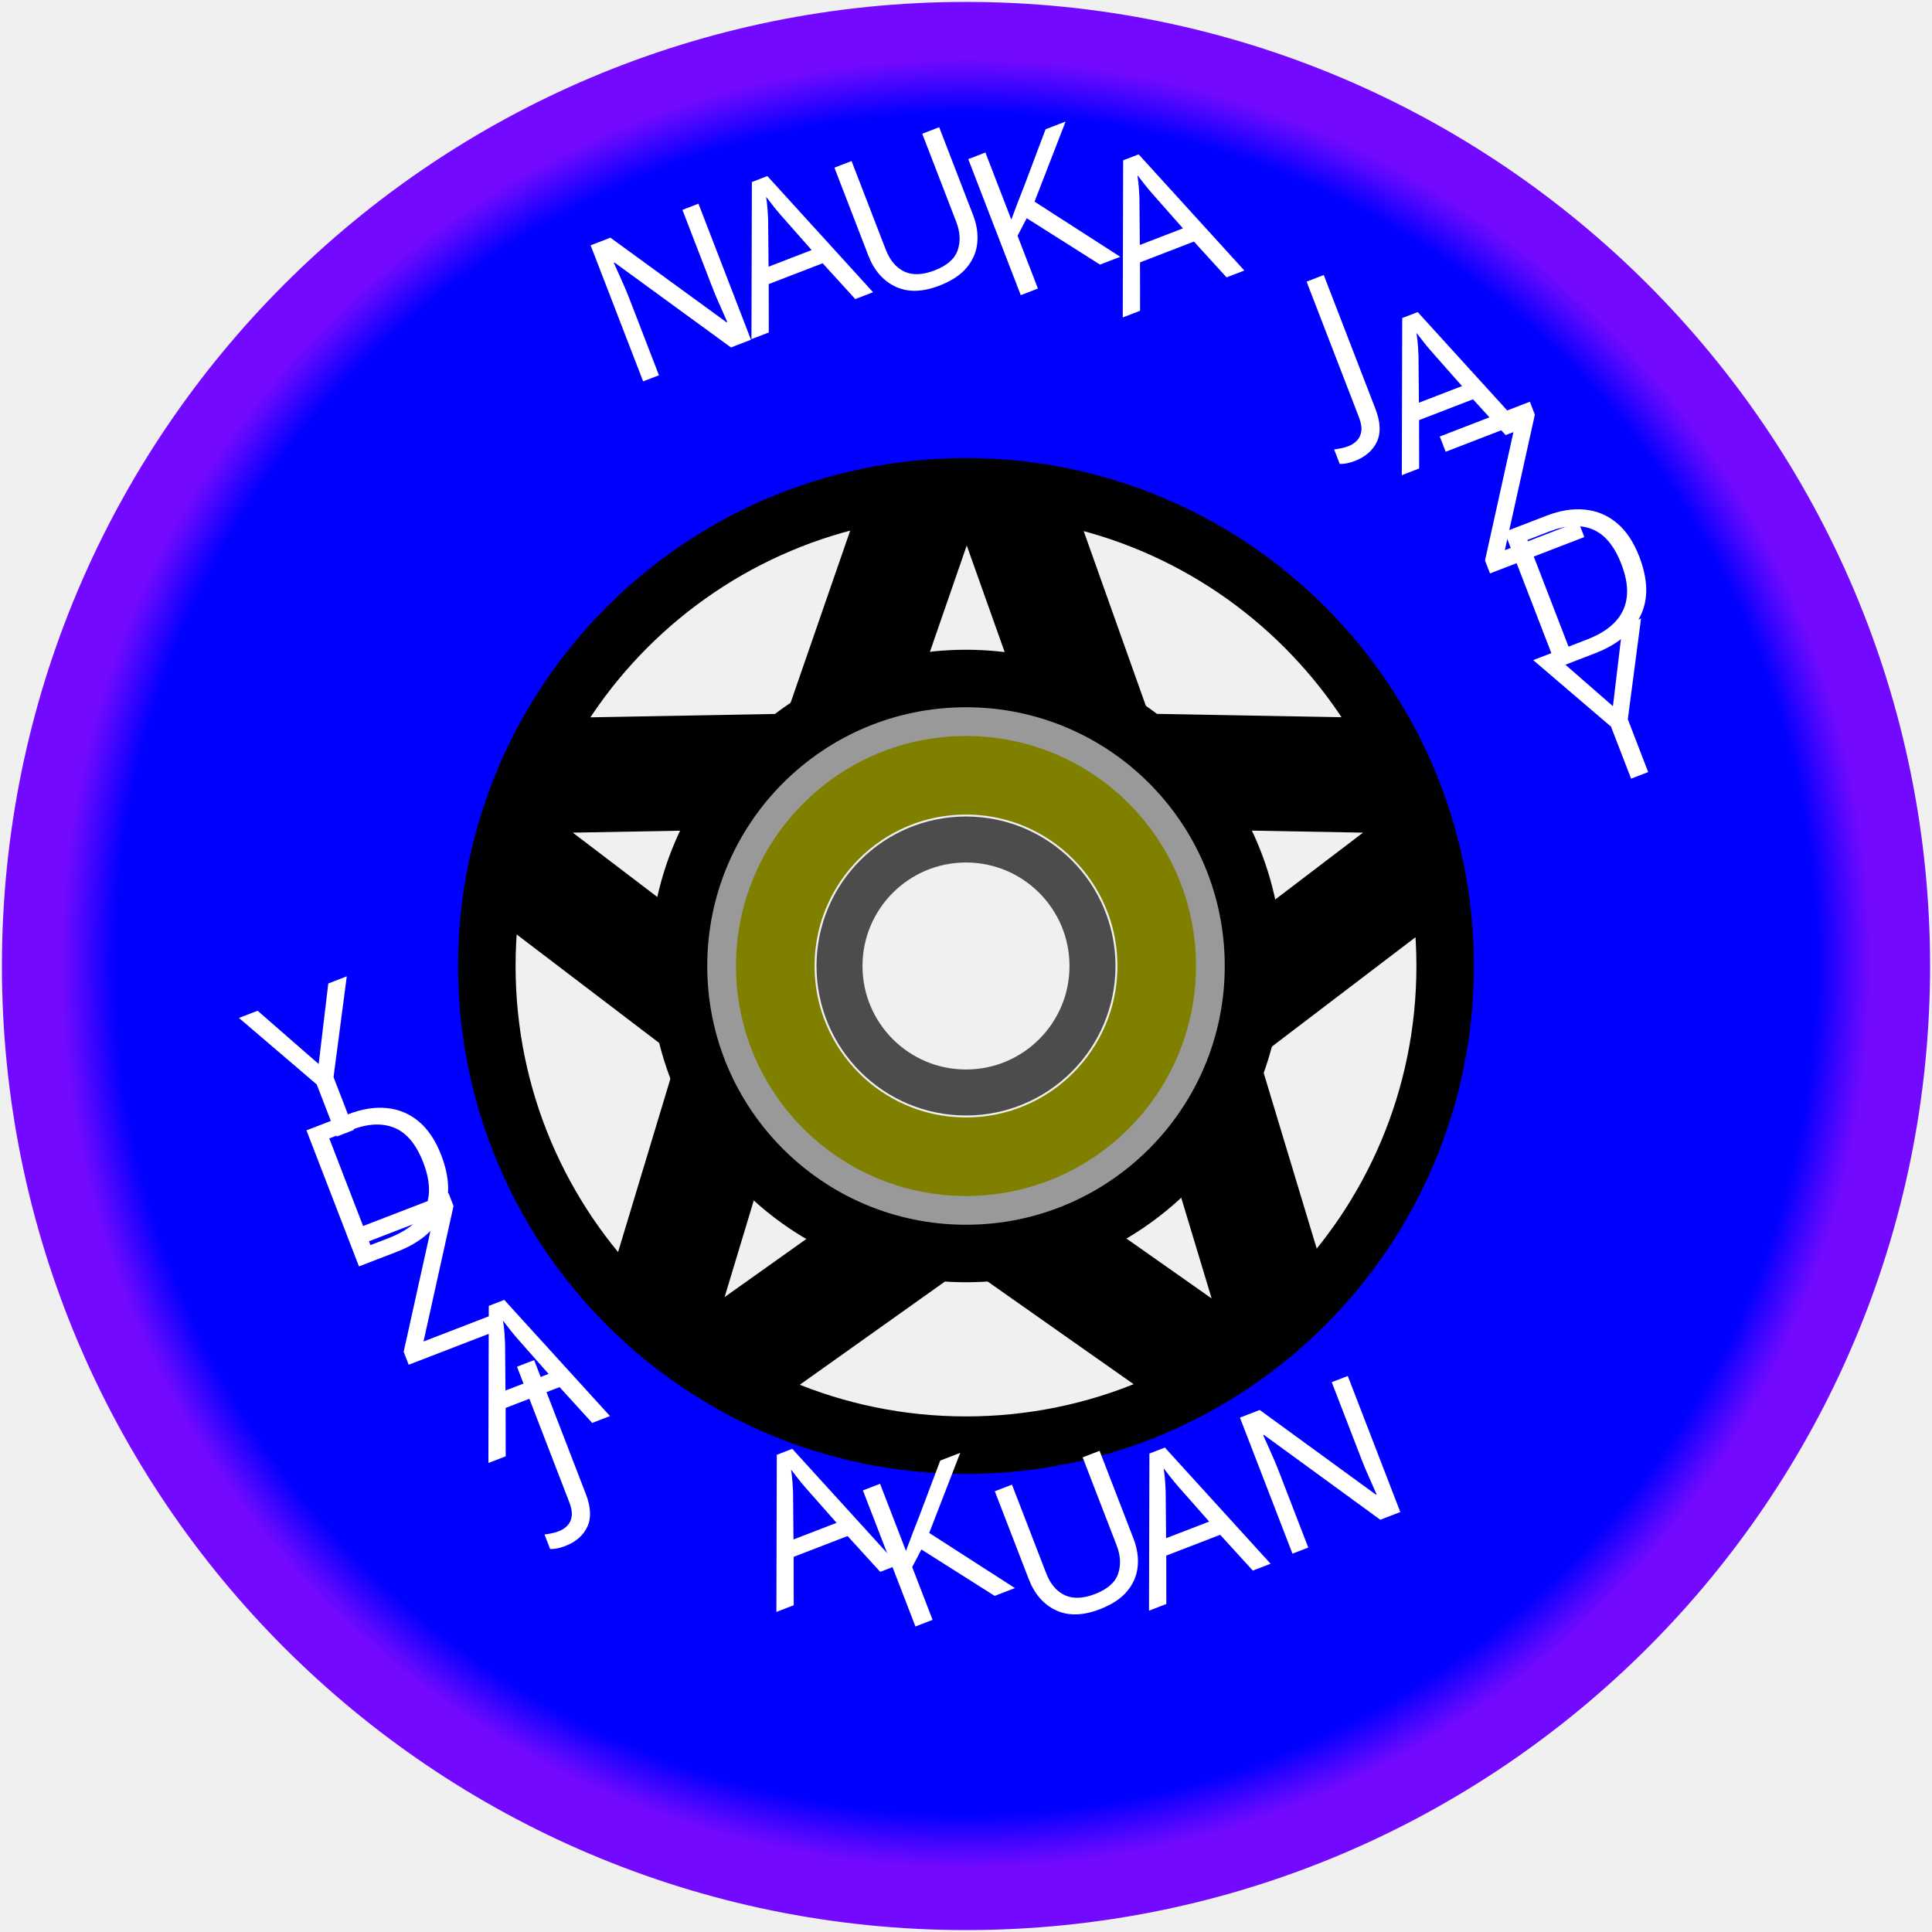
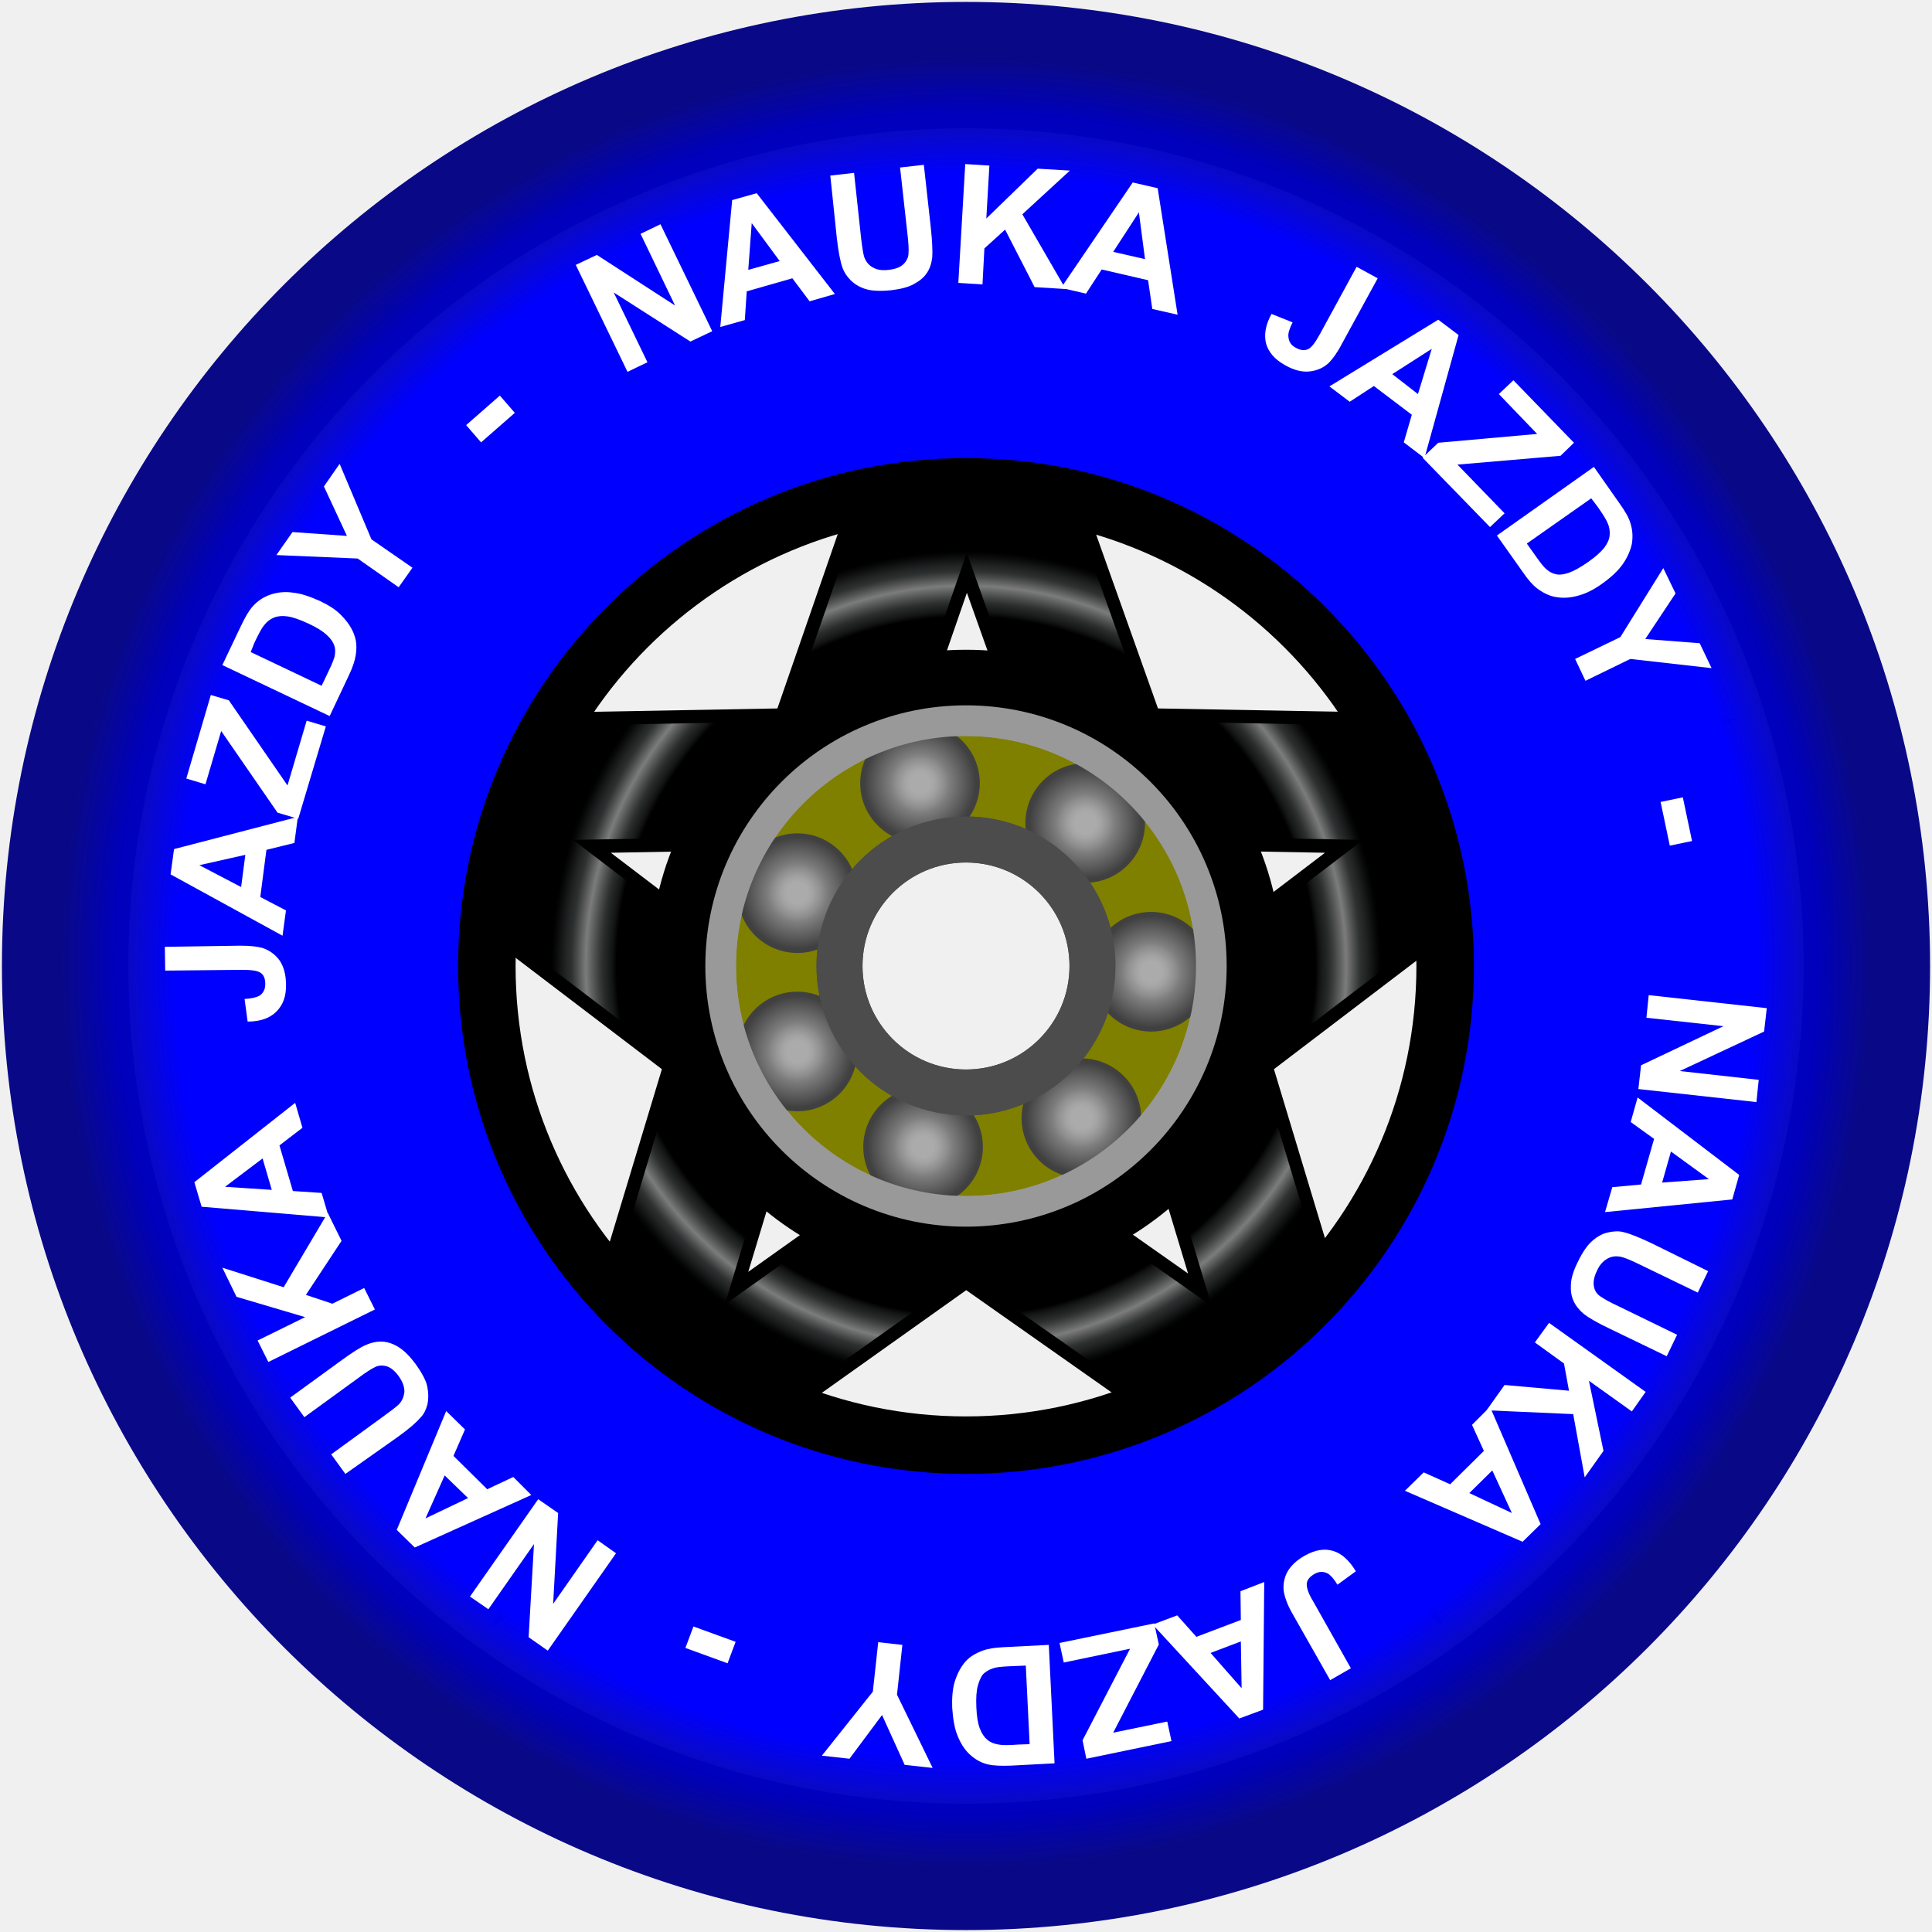
- <svg xmlns="http://www.w3.org/2000/svg" version="1.1" id="Warstwa_1" x="0px" y="0px" width="504px" height="504px" viewBox="0 0 504 504" enable-background="new 0 0 504 504" xml:space="preserve">
-   <g>
-     <polygon id="svg_19" fill="none" stroke="#000000" stroke-width="30" points="252,97 289,201 399,203 311,270 343,376 252,312    162,376 194,270 106,203 216,201 252,97 289,201  " />
-     <radialGradient id="svg_3_1_" cx="-143.642" cy="534.904" r="0.5" gradientTransform="matrix(470 0 0 -470 67763.617 251656.609)" gradientUnits="userSpaceOnUse">
-       <stop offset="0.94" style="stop-color:#0000FF" />
-       <stop offset="1" style="stop-color:#6E00FF;stop-opacity:0.961" />
-     </radialGradient>
-     <circle id="svg_3" fill="none" stroke="url(#svg_3_1_)" stroke-width="33" cx="252" cy="252" r="235" />
-     <circle id="svg_4" fill="none" stroke="#4C4C4C" stroke-width="12" cx="252" cy="252" r="33" />
-     <circle id="svg_5" fill="none" stroke="#7F7F00" stroke-width="21" cx="252" cy="252" r="50" />
-     <circle id="svg_7" fill="none" stroke="#999999" stroke-width="8" cx="252" cy="252" r="64" />
-     <circle id="svg_8" fill="none" stroke="#0000FF" stroke-width="99" cx="252" cy="252" r="170" />
-     <circle id="svg_1" fill="none" stroke="#000000" stroke-width="15" cx="252" cy="252" r="75" />
-     <circle id="svg_2" fill="none" stroke="#000000" stroke-width="15" cx="252" cy="252" r="125" />
+ <svg xmlns="http://www.w3.org/2000/svg" xmlns:xlink="http://www.w3.org/1999/xlink" version="1.1" x="0px" y="0px" width="504px" height="504px" viewBox="0 0 504 504" style="enable-background:new 0 0 504 504;" xml:space="preserve">
+   <g id="Warstwa_1">
+     <g>
+       <polygon id="svg_19" style="fill:none;stroke:#000000;stroke-width:36.85;" points="252,99 289,203 399,205 311,272 343,378     252,314 162,378 194,272 106,205 216,203 252,99 289,203   " />
+       <g>
+         <defs>
+           <path id="SVGID_1_" d="M135,415.6l41.7-138L62.6,190.8l142.7-2.6l46.6-134.5l47.8,134.5l142.8,2.6l-114.1,86.8l41.6,137.6      L252,332.4L135,415.6z M252,295.6l64.1,45.1l-22.4-74.4l61.9-47.2l-77.2-1.4l-26.2-73.5l-25.4,73.5l-77.3,1.4l61.9,47.2      l-22.3,74L252,295.6z" />
+         </defs>
+         <clipPath id="SVGID_2_">
+           <use xlink:href="#SVGID_1_" style="overflow:visible;" />
+         </clipPath>
+         <radialGradient id="SVGID_3_" cx="252" cy="252" r="108.269" gradientUnits="userSpaceOnUse">
+           <stop offset="0.842" style="stop-color:#000000;stop-opacity:0.2" />
+           <stop offset="0.844" style="stop-color:#101111;stop-opacity:0.247" />
+           <stop offset="0.848" style="stop-color:#202222;stop-opacity:0.315" />
+           <stop offset="0.852" style="stop-color:#2B2D2D;stop-opacity:0.4" />
+           <stop offset="0.859" style="stop-color:#313434;stop-opacity:0.519" />
+           <stop offset="0.876" style="stop-color:#333636;stop-opacity:0.85" />
+           <stop offset="0.885" style="stop-color:#444646;stop-opacity:0.883" />
+           <stop offset="0.916" style="stop-color:#7C7C7C" />
+           <stop offset="0.951" style="stop-color:#333636;stop-opacity:0.9" />
+           <stop offset="0.966" style="stop-color:#303333;stop-opacity:0.68" />
+           <stop offset="0.978" style="stop-color:#272929;stop-opacity:0.508" />
+           <stop offset="0.989" style="stop-color:#171919;stop-opacity:0.352" />
+           <stop offset="1" style="stop-color:#010101;stop-opacity:0.207" />
+           <stop offset="1" style="stop-color:#000000;stop-opacity:0.2" />
+         </radialGradient>
+         <path style="clip-path:url(#SVGID_2_);fill:url(#SVGID_3_);" d="M252,360.3c-59.7,0-108.3-48.6-108.3-108.3     c0-59.7,48.6-108.3,108.3-108.3c59.7,0,108.3,48.6,108.3,108.3C360.3,311.7,311.7,360.3,252,360.3z M252,163.7     c-48.7,0-88.3,39.6-88.3,88.3c0,48.7,39.6,88.3,88.3,88.3c48.7,0,88.3-39.6,88.3-88.3C340.3,203.3,300.7,163.7,252,163.7z" />
+       </g>
+       <radialGradient id="svg_3_1_" cx="-143.642" cy="534.904" r="0.5" gradientTransform="matrix(470 0 0 -470 67763.617 251656.609)" gradientUnits="userSpaceOnUse">
+         <stop offset="0.94" style="stop-color:#0000BD" />
+         <stop offset="1" style="stop-color:#000084;stop-opacity:0.961" />
+       </radialGradient>
+       <circle id="svg_3" style="fill:none;stroke:url(#svg_3_1_);stroke-width:33;" cx="252" cy="252" r="235" />
+       <circle id="svg_5" style="fill:none;stroke:#7F7F00;stroke-width:22.677;" cx="252" cy="252" r="49.6" />
+       <circle id="svg_4" style="fill:none;stroke:#4C4C4C;stroke-width:12;" cx="252" cy="252" r="33" />
+       <circle id="svg_7" style="fill:none;stroke:#999999;stroke-width:8;" cx="252" cy="252" r="64" />
+       <radialGradient id="svg_8_1_" cx="252" cy="252" r="219.5" gradientUnits="userSpaceOnUse">
+         <stop offset="0.114" style="stop-color:#0000FF" />
+         <stop offset="0.891" style="stop-color:#0000FF" />
+         <stop offset="0.94" style="stop-color:#0000FF" />
+         <stop offset="1" style="stop-color:#0000BE;stop-opacity:0.961" />
+       </radialGradient>
+       <circle id="svg_8" style="fill:none;stroke:url(#svg_8_1_);stroke-width:99;" cx="252" cy="252" r="170" />
+       <circle id="svg_1" style="fill:none;stroke:#000000;stroke-width:15;" cx="252" cy="252" r="75" />
+       <circle id="svg_2" style="fill:none;stroke:#000000;stroke-width:15;" cx="252" cy="252" r="125" />
+     </g>
  </g>
-   <path fill="none" d="M163.6,101.7c109.9-50.7,195.4-9,234.8,69.7c31.5,62.9,38.3,142.2-21.5,202c-55.1,55.1-142.5,72.9-224.4,25.1  c-77.5-45.1-116.8-163.3-47.8-251.5" />
-   <text transform="matrix(0.9329 -0.3601 0.3601 0.9329 162.9514 101.3499)">
-     <tspan x="0" y="0" fill="#FFFFFF" font-family="'MyriadPro-Bold'" font-size="53.279">N</tspan>
-     <tspan x="35.5" y="-0.1" fill="#FFFFFF" font-family="'MyriadPro-Bold'" font-size="53.279" rotate="8.2">A</tspan>
-     <tspan x="67" y="4" fill="#FFFFFF" font-family="'MyriadPro-Bold'" font-size="53.279" rotate="17.6">U</tspan>
-     <tspan x="100" y="14.5" fill="#FFFFFF" font-family="'MyriadPro-Bold'" font-size="53.279" rotate="28.8">K</tspan>
-     <tspan x="127.9" y="29.5" fill="#FFFFFF" font-family="'MyriadPro-Bold'" font-size="53.279" rotate="41.1">A</tspan>
-     <tspan x="152.7" y="52.1" fill="#FFFFFF" font-family="'MyriadPro-Bold'" font-size="53.279" rotate="49.4"> </tspan>
-     <tspan x="159.4" y="59.9" fill="#FFFFFF" font-family="'MyriadPro-Bold'" font-size="53.279" rotate="53.3"> </tspan>
-     <tspan x="165.5" y="68" fill="#FFFFFF" font-family="'MyriadPro-Bold'" font-size="53.279" rotate="57.2"> </tspan>
-     <tspan x="171.1" y="76.1" fill="#FFFFFF" font-family="'MyriadPro-Bold'" font-size="53.279" rotate="62.8">J</tspan>
-     <tspan x="181" y="94.1" fill="#FFFFFF" font-family="'MyriadPro-Bold'" font-size="53.279" rotate="72.2">A</tspan>
-     <tspan x="191.2" y="126.3" fill="#FFFFFF" font-family="'MyriadPro-Bold'" font-size="53.279" rotate="82">Z</tspan>
-     <tspan x="195.5" y="155.6" fill="#FFFFFF" font-family="'MyriadPro-Bold'" font-size="53.279" rotate="90.1">D</tspan>
-     <tspan x="195.6" y="189.5" fill="#FFFFFF" font-family="'MyriadPro-Bold'" font-size="53.279" rotate="98.2">Y</tspan>
-     <tspan x="190.6" y="220.2" fill="#FFFFFF" font-family="'MyriadPro-Bold'" font-size="53.279" rotate="104.2"> </tspan>
-     <tspan x="188.1" y="230.2" fill="#FFFFFF" font-family="'MyriadPro-Bold'" font-size="53.279" rotate="107.4"> </tspan>
-     <tspan x="185.1" y="240" fill="#FFFFFF" font-family="'MyriadPro-Bold'" font-size="53.279" rotate="110.8"> </tspan>
-     <tspan x="181.5" y="249.5" fill="#FFFFFF" font-family="'MyriadPro-Bold'" font-size="53.279" rotate="114.3"> </tspan>
-     <tspan x="177.3" y="258.8" fill="#FFFFFF" font-family="'MyriadPro-Bold'" font-size="53.279" rotate="118"> </tspan>
-     <tspan x="172.5" y="267.8" fill="#FFFFFF" font-family="'MyriadPro-Bold'" font-size="53.279" rotate="121.8"> </tspan>
-     <tspan x="167.2" y="276.5" fill="#FFFFFF" font-family="'MyriadPro-Bold'" font-size="53.279" rotate="125.7"> </tspan>
-     <tspan x="161.3" y="284.7" fill="#FFFFFF" font-family="'MyriadPro-Bold'" font-size="53.279" rotate="129.6"> </tspan>
-     <tspan x="154.9" y="292.6" fill="#FFFFFF" font-family="'MyriadPro-Bold'" font-size="53.279" rotate="133.6"> </tspan>
-     <tspan x="147.9" y="299.9" fill="#FFFFFF" font-family="'MyriadPro-Bold'" font-size="53.279" rotate="137.6"> </tspan>
-     <tspan x="140.4" y="306.7" fill="#FFFFFF" font-family="'MyriadPro-Bold'" font-size="53.279" rotate="141.6"> </tspan>
-     <tspan x="132.4" y="313.1" fill="#FFFFFF" font-family="'MyriadPro-Bold'" font-size="53.279" rotate="145.5"> </tspan>
-     <tspan x="124.1" y="318.9" fill="#FFFFFF" font-family="'MyriadPro-Bold'" font-size="53.279" rotate="149.2"> </tspan>
-     <tspan x="115.3" y="324.1" fill="#FFFFFF" font-family="'MyriadPro-Bold'" font-size="53.279" rotate="152.8"> </tspan>
-     <tspan x="106.2" y="328.9" fill="#FFFFFF" font-family="'MyriadPro-Bold'" font-size="53.279" rotate="156.8"> </tspan>
-     <tspan x="96.8" y="332.9" fill="#FFFFFF" font-family="'MyriadPro-Bold'" font-size="53.279" rotate="159.4"> </tspan>
-     <tspan x="87.2" y="336.6" fill="#FFFFFF" font-family="'MyriadPro-Bold'" font-size="53.279" rotate="162.6"> </tspan>
-     <tspan x="77.5" y="339.6" fill="#FFFFFF" font-family="'MyriadPro-Bold'" font-size="53.279" rotate="165.8"> </tspan>
-     <tspan x="67.5" y="342.2" fill="#FFFFFF" font-family="'MyriadPro-Bold'" font-size="53.279" rotate="169.1"> </tspan>
-     <tspan x="57.5" y="344.1" fill="#FFFFFF" font-family="'MyriadPro-Bold'" font-size="53.279" rotate="172.3"> </tspan>
-     <tspan x="47.9" y="346.3" fill="#FFFFFF" font-family="'MyriadPro-Bold'" font-size="53.279" rotate="179.6">N</tspan>
-     <tspan x="12.8" y="346.7" fill="#FFFFFF" font-family="'MyriadPro-Bold'" font-size="53.279" rotate="-169.3">A</tspan>
-     <tspan x="-18.3" y="341.2" fill="#FFFFFF" font-family="'MyriadPro-Bold'" font-size="53.279" rotate="-158.9">U</tspan>
-     <tspan x="-50.7" y="328.6" fill="#FFFFFF" font-family="'MyriadPro-Bold'" font-size="53.279" rotate="-148.5">K</tspan>
-     <tspan x="-78" y="312" fill="#FFFFFF" font-family="'MyriadPro-Bold'" font-size="53.279" rotate="-138.7">A</tspan>
-     <tspan x="-103.2" y="289.2" fill="#FFFFFF" font-family="'MyriadPro-Bold'" font-size="53.279" rotate="-132.7"> </tspan>
-     <tspan x="-110.2" y="281.6" fill="#FFFFFF" font-family="'MyriadPro-Bold'" font-size="53.279" rotate="-130"> </tspan>
-     <tspan x="-116.8" y="273.7" fill="#FFFFFF" font-family="'MyriadPro-Bold'" font-size="53.279" rotate="-126.7"> </tspan>
-     <tspan x="-123" y="266" fill="#FFFFFF" font-family="'MyriadPro-Bold'" font-size="53.279" rotate="-120.9">J</tspan>
-     <tspan x="-134.1" y="248.7" fill="#FFFFFF" font-family="'MyriadPro-Bold'" font-size="53.279" rotate="-111.5">A</tspan>
-     <tspan x="-146.3" y="217.3" fill="#FFFFFF" font-family="'MyriadPro-Bold'" font-size="53.279" rotate="-101.1">Z</tspan>
-     <tspan x="-152.3" y="188.7" fill="#FFFFFF" font-family="'MyriadPro-Bold'" font-size="53.279" rotate="-90.9">D</tspan>
-     <tspan x="-153" y="155" fill="#FFFFFF" font-family="'MyriadPro-Bold'" font-size="53.279" rotate="-81">Y</tspan>
-   </text>
+   <g id="NAZWA">
+     <g>
+       <path style="fill:none;" d="M126.3,126.3c33.6-33.6,78.2-52.1,125.7-52.1c47.5,0,92.2,18.5,125.7,52.1    c33.6,33.6,52.1,78.2,52.1,125.7c0,47.5-18.5,92.2-52.1,125.7c-33.6,33.6-78.2,52.1-125.7,52.1c-47.5,0-92.2-18.5-125.7-52.1    C92.7,344.2,74.2,299.5,74.2,252C74.2,204.5,92.7,159.8,126.3,126.3z" />
+       <path style="fill:#FFFFFF;" d="M163.7,97l-13.5-27.9l5.5-2.6l20.4,13.2l-9-18.7l5.2-2.5l13.5,27.9l-5.7,2.7l-20-12.8l8.8,18.2    L163.7,97z" />
+       <path style="fill:#FFFFFF;" d="M217.8,76.7l-6.6,1.9l-4.5-6L194.8,76l-0.5,7.5l-6.4,1.8l3.1-33.1l6.4-1.8L217.8,76.7z M203.4,68.1    l-7.3-9.9l-0.9,12.2L203.4,68.1z" />
+       <path style="fill:#FFFFFF;" d="M216.6,45.8l6.2-0.7l1.8,16.7c0.3,2.7,0.6,4.4,0.8,5.1c0.4,1.2,1.1,2.2,2.2,2.8    c1.1,0.7,2.5,0.9,4.2,0.7c1.8-0.2,3.1-0.7,3.9-1.5c0.8-0.8,1.3-1.8,1.3-2.8c0.1-1.1,0-2.8-0.3-5.3l-1.9-17.1l6.2-0.7l1.8,16.2    c0.4,3.7,0.5,6.3,0.4,7.9c-0.2,1.6-0.6,2.9-1.4,4.1c-0.8,1.2-1.9,2.1-3.4,2.9c-1.4,0.8-3.4,1.3-5.8,1.6c-2.9,0.3-5.2,0.2-6.8-0.3    s-2.9-1.3-3.9-2.3c-1-1-1.7-2.1-2.1-3.2c-0.6-1.7-1.1-4.3-1.5-7.8L216.6,45.8z" />
+       <path style="fill:#FFFFFF;" d="M250,73.8l1.8-31l6.3,0.4l-0.8,13.8l13.4-13l8.4,0.5l-12.4,11.4L278,75.4l-8.1-0.5l-7.7-15    l-5.4,4.9l-0.5,9.4L250,73.8z" />
+       <path style="fill:#FFFFFF;" d="M307.2,82.1l-6.6-1.5l-1.1-7.5l-12.1-2.8l-4.1,6.3l-6.5-1.5l18.7-27.5l6.5,1.5L307.2,82.1z     M298.7,67.6l-1.6-12.2l-6.7,10.3L298.7,67.6z" />
+       <path style="fill:#FFFFFF;" d="M353.9,69.6l5.5,3L350,89.8c-1.2,2.3-2.4,3.9-3.4,4.9c-1.4,1.3-3.1,2-5,2.2c-1.9,0.2-4-0.3-6.3-1.6    c-2.7-1.5-4.3-3.3-5-5.6c-0.6-2.3-0.2-4.9,1.4-7.8l5.5,2.2c-0.8,1.6-1.2,2.8-1.1,3.7c0.1,1.3,0.7,2.3,1.9,2.9    c1.2,0.7,2.3,0.8,3.2,0.4c0.9-0.4,1.9-1.7,3.1-3.9L353.9,69.6z" />
+       <path style="fill:#FFFFFF;" d="M371.6,119.5l-5.4-4.1l2.1-7.2l-9.9-7.5l-6.3,4.1l-5.3-4l28.4-17.4l5.3,4L371.6,119.5z     M369.9,102.8l3.6-11.8l-10.3,6.6L369.9,102.8z" />
+       <path style="fill:#FFFFFF;" d="M371.1,119.4l4.1-3.9l25.8-2.3l-10-10.4l3.8-3.6l15.8,16.3l-3.5,3.4l-26.9,2.3l12.3,12.7l-3.8,3.6    L371.1,119.4z" />
+       <path style="fill:#FFFFFF;" d="M415.8,121.8l6.6,9.4c1.5,2.1,2.5,3.8,2.9,5.2c0.6,1.8,0.7,3.6,0.4,5.5c-0.4,1.8-1.2,3.6-2.4,5.3    c-1.2,1.7-3,3.4-5.4,5.1c-2.1,1.5-4.1,2.5-5.9,3c-2.3,0.7-4.4,0.8-6.4,0.4c-1.5-0.3-3-1-4.6-2.2c-1.2-0.9-2.4-2.3-3.7-4.2    l-6.8-9.6L415.8,121.8z M415.1,130l-16.8,11.8l2.7,3.8c1,1.4,1.8,2.4,2.4,2.9c0.8,0.7,1.6,1.1,2.5,1.3s2,0.1,3.4-0.4    c1.4-0.5,3-1.4,5-2.8s3.3-2.6,4.2-3.7c0.8-1.1,1.3-2.1,1.4-3.2c0.1-1,0-2.1-0.5-3.2c-0.3-0.8-1.2-2.3-2.7-4.4L415.1,130z" />
+       <path style="fill:#FFFFFF;" d="M410.9,171.9l11.8-5.7l11.2-18l3.2,6.6l-7.9,11.9l14.2,1.1l3.1,6.5l-21.2-2.4l-11.7,5.7    L410.9,171.9z" />
+       <path style="fill:#FFFFFF;" d="M433.2,209.2l5.8-1.2l2.4,11.4l-5.8,1.2L433.2,209.2z" />
+       <path style="fill:#FFFFFF;" d="M430.1,259.6l30.8,3.4l-0.7,6.1l-22,10.3l20.6,2.3l-0.6,5.8l-30.8-3.4l0.7-6.2l21.5-10.2l-20.1-2.2    L430.1,259.6z" />
+       <path style="fill:#FFFFFF;" d="M418.7,316.2l1.9-6.5l7.5-0.7l3.4-11.9l-6.1-4.4l1.8-6.4l26.5,20.2l-1.8,6.4L418.7,316.2z     M433.6,308.5l12.2-0.9l-9.9-7.2L433.6,308.5z" />
+       <path style="fill:#FFFFFF;" d="M445.6,331.6l-2.7,5.6l-15.1-7.3c-2.4-1.2-4-1.8-4.8-2c-1.3-0.3-2.5-0.2-3.6,0.4    c-1.1,0.6-2.1,1.6-2.8,3.2c-0.8,1.6-1,3-0.8,4.1s0.8,2,1.7,2.6c0.9,0.6,2.4,1.5,4.6,2.5l15.4,7.5l-2.7,5.6l-14.7-7.1    c-3.4-1.6-5.6-2.9-6.9-3.9c-1.2-1-2.1-2.1-2.7-3.4c-0.6-1.3-0.8-2.7-0.7-4.4s0.7-3.6,1.8-5.8c1.3-2.7,2.6-4.5,3.9-5.6    s2.6-1.8,4-2.1c1.4-0.3,2.7-0.4,3.9-0.1c1.8,0.4,4.2,1.4,7.4,2.9L445.6,331.6z" />
+       <path style="fill:#FFFFFF;" d="M404.1,345.1l25.2,18l-3.6,5.1l-11.2-8l3.8,18.3l-4.9,6.9l-3-16.5l-22.6-1l4.7-6.6l16.8,1.5    l-1.3-7.1l-7.6-5.5L404.1,345.1z" />
+       <path style="fill:#FFFFFF;" d="M366.5,388.9l4.9-4.8l6.9,3.1l8.8-8.7l-3.1-6.8l4.7-4.7l13.2,30.6l-4.7,4.6L366.5,388.9z     M383.3,389.5l11.1,5.2l-5.1-11.1L383.3,389.5z" />
+       <path style="fill:#FFFFFF;" d="M352.4,435.2l-5.4,3.1l-9.7-17.1c-1.3-2.2-2-4.1-2.3-5.5c-0.4-1.9-0.1-3.7,0.7-5.4    c0.9-1.7,2.4-3.2,4.7-4.5c2.7-1.5,5.1-1.9,7.4-1.2c2.3,0.7,4.2,2.5,5.9,5.3l-4.8,3.5c-0.9-1.5-1.8-2.5-2.5-2.9    c-1.1-0.6-2.3-0.6-3.5,0.1c-1.2,0.7-1.9,1.5-2,2.5s0.4,2.6,1.7,4.7L352.4,435.2z" />
+       <path style="fill:#FFFFFF;" d="M300.7,423.8l6.4-2.4l5,5.6l11.6-4.4l-0.1-7.5l6.2-2.4l-0.3,33.3l-6.2,2.3L300.7,423.8z     M315.8,431.2l8.1,9.2l-0.2-12.2L315.8,431.2z" />
+       <path style="fill:#FFFFFF;" d="M301.1,423.5l1.2,5.5l-11.9,23l14.1-2.9l1.1,5.1l-22.2,4.6l-1-4.8l12.4-23.9l-17.3,3.6l-1.1-5.1    L301.1,423.5z" />
+       <path style="fill:#FFFFFF;" d="M275.1,460l-11.4,0.6c-2.6,0.1-4.6,0-5.9-0.3c-1.8-0.4-3.4-1.3-4.8-2.6s-2.4-2.9-3.2-4.9    c-0.8-1.9-1.2-4.4-1.4-7.3c-0.1-2.6,0.1-4.8,0.6-6.6c0.7-2.3,1.7-4.2,3-5.6c1-1.1,2.5-2,4.3-2.7c1.4-0.5,3.2-0.8,5.5-0.9l11.8-0.6    L275.1,460z M268.6,455l-1-20.5l-4.7,0.2c-1.7,0.1-3,0.2-3.8,0.5c-1,0.3-1.8,0.8-2.5,1.4c-0.6,0.6-1.1,1.7-1.5,3.1    c-0.4,1.4-0.5,3.3-0.4,5.7c0.1,2.4,0.4,4.2,0.9,5.5c0.5,1.3,1.1,2.2,1.9,2.9s1.8,1.1,3,1.3c0.9,0.2,2.6,0.2,5.2,0L268.6,455z" />
+       <path style="fill:#FFFFFF;" d="M235.4,429.1l-1.4,13l9.3,19.1l-7.3-0.8l-5.9-13l-8.5,11.4l-7.2-0.8l13.3-16.7l1.4-12.9    L235.4,429.1z" />
+       <path style="fill:#FFFFFF;" d="M191.9,428.3l-2.1,5.6l-11-4l2.1-5.6L191.9,428.3z" />
+       <path style="fill:#FFFFFF;" d="M160.7,405.2l-17.8,25.4l-5-3.5l1.4-24.3l-11.9,17l-4.8-3.3l17.8-25.4l5.2,3.6l-1.3,23.7l11.6-16.6    L160.7,405.2z" />
+       <path style="fill:#FFFFFF;" d="M116.4,368.1l4.9,4.8l-3,6.9l8.8,8.7l6.8-3.2l4.7,4.7l-30.4,13.7l-4.7-4.6L116.4,368.1z M116,384.9    l-5,11.2l11.1-5.3L116,384.9z" />
+       <path style="fill:#FFFFFF;" d="M90.1,384.5l-3.7-5.1l13.6-9.9c2.2-1.6,3.5-2.6,4.1-3.2c0.9-1,1.3-2.1,1.4-3.3c0-1.3-0.5-2.6-1.5-4    c-1-1.4-2.1-2.3-3.2-2.6c-1.1-0.3-2.2-0.2-3.1,0.3c-1,0.5-2.4,1.4-4.4,2.9l-13.9,10.1l-3.7-5.1l13.2-9.6c3-2.2,5.2-3.6,6.7-4.2    c1.4-0.6,2.9-0.9,4.3-0.8s2.8,0.6,4.2,1.5c1.4,0.9,2.8,2.3,4.3,4.3c1.7,2.4,2.8,4.4,3.1,6.1c0.3,1.6,0.3,3.1,0,4.5    c-0.4,1.4-0.9,2.5-1.8,3.4c-1.2,1.4-3.2,3.1-6,5.1L90.1,384.5z" />
+       <path style="fill:#FFFFFF;" d="M97.8,341.6L70,355.3l-2.8-5.6l12.4-6.1l-17.9-5.3l-3.7-7.6l16,5.1l11.5-19.4l3.6,7.3l-9.3,14.1    l6.9,2.3L95,336L97.8,341.6z" />
+       <path style="fill:#FFFFFF;" d="M77,287.7l1.9,6.5l-6,4.6l3.5,11.9l7.5,0.5l1.9,6.4l-33.2-2.8l-1.9-6.4L77,287.7z M68.5,302.2    l-9.8,7.4l12.2,0.8L68.5,302.2z" />
+       <path style="fill:#FFFFFF;" d="M43.1,253.2L43,247l19.6-0.3c2.6,0,4.5,0.2,5.9,0.6c1.8,0.6,3.3,1.7,4.4,3.2    c1.1,1.6,1.7,3.7,1.7,6.3c0.1,3.1-0.8,5.4-2.5,7.1s-4.2,2.6-7.5,2.6l-0.8-5.9c1.8-0.1,3-0.4,3.8-0.8c1.1-0.7,1.6-1.7,1.6-3.1    c0-1.4-0.4-2.4-1.2-2.9c-0.8-0.6-2.5-0.8-5-0.8L43.1,253.2z" />
+       <path style="fill:#FFFFFF;" d="M77.7,213.1l-0.9,6.8l-7.3,1.8L67.9,234l6.7,3.5l-0.9,6.6l-29.2-16l0.9-6.6L77.7,213.1z M64,223    l-12,2.7l10.9,5.7L64,223z" />
+       <path style="fill:#FFFFFF;" d="M77.8,213.6l-5.4-1.6l-14.7-21.3l-4.1,13.9l-5-1.5l6.4-21.8l4.7,1.4l15.3,22.2l5-16.9l5,1.5    L77.8,213.6z" />
+       <path style="fill:#FFFFFF;" d="M58,173.5l4.9-10.3c1.1-2.3,2.1-4,3.1-5.1c1.3-1.4,2.8-2.4,4.6-3c1.8-0.6,3.7-0.8,5.8-0.5    c2.1,0.2,4.4,1,7.1,2.2c2.3,1.1,4.2,2.3,5.5,3.7c1.7,1.7,2.9,3.5,3.5,5.4c0.5,1.4,0.6,3.1,0.3,5c-0.2,1.4-0.8,3.2-1.8,5.3    L86,186.8L58,173.5z M65.4,170.1l18.5,8.8l2-4.2c0.8-1.6,1.2-2.8,1.4-3.5c0.2-1,0.2-2-0.1-2.8c-0.3-0.9-0.9-1.8-2-2.8    s-2.7-2-4.9-3c-2.2-1-3.9-1.6-5.3-1.8c-1.3-0.2-2.5-0.1-3.5,0.3c-1,0.4-1.8,1-2.6,2c-0.6,0.7-1.4,2.2-2.5,4.5L65.4,170.1z" />
+       <path style="fill:#FFFFFF;" d="M104,153.2l-10.7-7.5l-21.2-0.9l4.2-6l14.2,1l-6-12.9l4.1-5.9l8.3,19.7l10.7,7.4L104,153.2z" />
+       <path style="fill:#FFFFFF;" d="M125.5,115.4l-3.9-4.5l8.8-7.7l3.9,4.5L125.5,115.4z" />
+     </g>
+   </g>
+   <g id="LOZYSKA">
+     <g>
+       <radialGradient id="SVGID_4_" cx="282.14" cy="291.666" r="15.641" gradientUnits="userSpaceOnUse">
+         <stop offset="0.173" style="stop-color:#ABABAB" />
+         <stop offset="0.266" style="stop-color:#A3A3A3" />
+         <stop offset="0.412" style="stop-color:#8D8D8D" />
+         <stop offset="0.49" style="stop-color:#7E7E7E" />
+         <stop offset="0.931" style="stop-color:#404040" />
+       </radialGradient>
+       <circle style="fill:url(#SVGID_4_);" cx="282.1" cy="291.7" r="15.6" />
+       <radialGradient id="SVGID_5_" cx="208" cy="232.959" r="15.641" gradientUnits="userSpaceOnUse">
+         <stop offset="0.173" style="stop-color:#ABABAB" />
+         <stop offset="0.266" style="stop-color:#A3A3A3" />
+         <stop offset="0.412" style="stop-color:#8D8D8D" />
+         <stop offset="0.49" style="stop-color:#7E7E7E" />
+         <stop offset="0.931" style="stop-color:#404040" />
+       </radialGradient>
+       <circle style="fill:url(#SVGID_5_);" cx="208" cy="233" r="15.6" />
+       <radialGradient id="SVGID_6_" cx="208" cy="274.334" r="15.641" gradientUnits="userSpaceOnUse">
+         <stop offset="0.173" style="stop-color:#ABABAB" />
+         <stop offset="0.266" style="stop-color:#A3A3A3" />
+         <stop offset="0.412" style="stop-color:#8D8D8D" />
+         <stop offset="0.49" style="stop-color:#7E7E7E" />
+         <stop offset="0.931" style="stop-color:#404040" />
+       </radialGradient>
+       <circle style="fill:url(#SVGID_6_);" cx="208" cy="274.3" r="15.6" />
+       <radialGradient id="SVGID_7_" cx="240.833" cy="299.166" r="15.641" gradientUnits="userSpaceOnUse">
+         <stop offset="0.173" style="stop-color:#ABABAB" />
+         <stop offset="0.266" style="stop-color:#A3A3A3" />
+         <stop offset="0.412" style="stop-color:#8D8D8D" />
+         <stop offset="0.49" style="stop-color:#7E7E7E" />
+         <stop offset="0.931" style="stop-color:#404040" />
+       </radialGradient>
+       <circle style="fill:url(#SVGID_7_);" cx="240.8" cy="299.2" r="15.6" />
+       <radialGradient id="SVGID_8_" cx="240" cy="204.335" r="15.641" gradientUnits="userSpaceOnUse">
+         <stop offset="0.173" style="stop-color:#ABABAB" />
+         <stop offset="0.266" style="stop-color:#A3A3A3" />
+         <stop offset="0.412" style="stop-color:#8D8D8D" />
+         <stop offset="0.49" style="stop-color:#7E7E7E" />
+         <stop offset="0.931" style="stop-color:#404040" />
+       </radialGradient>
+       <circle style="fill:url(#SVGID_8_);" cx="240" cy="204.3" r="15.6" />
+       <radialGradient id="SVGID_9_" cx="283.14" cy="214.72" r="15.641" gradientUnits="userSpaceOnUse">
+         <stop offset="0.173" style="stop-color:#ABABAB" />
+         <stop offset="0.266" style="stop-color:#A3A3A3" />
+         <stop offset="0.412" style="stop-color:#8D8D8D" />
+         <stop offset="0.49" style="stop-color:#7E7E7E" />
+         <stop offset="0.931" style="stop-color:#404040" />
+       </radialGradient>
+       <circle style="fill:url(#SVGID_9_);" cx="283.1" cy="214.7" r="15.6" />
+       <radialGradient id="SVGID_10_" cx="300.338" cy="253.5" r="15.641" gradientUnits="userSpaceOnUse">
+         <stop offset="0.173" style="stop-color:#ABABAB" />
+         <stop offset="0.266" style="stop-color:#A3A3A3" />
+         <stop offset="0.412" style="stop-color:#8D8D8D" />
+         <stop offset="0.49" style="stop-color:#7E7E7E" />
+         <stop offset="0.931" style="stop-color:#404040" />
+       </radialGradient>
+       <circle style="fill:url(#SVGID_10_);" cx="300.3" cy="253.5" r="15.6" />
+     </g>
+     <circle id="svg_4_1_" style="fill:none;stroke:#4C4C4C;stroke-width:12;" cx="252" cy="252" r="33" />
+     <circle id="svg_7_1_" style="fill:none;stroke:#999999;stroke-width:8;" cx="252" cy="252" r="64" />
+   </g>
</svg>
